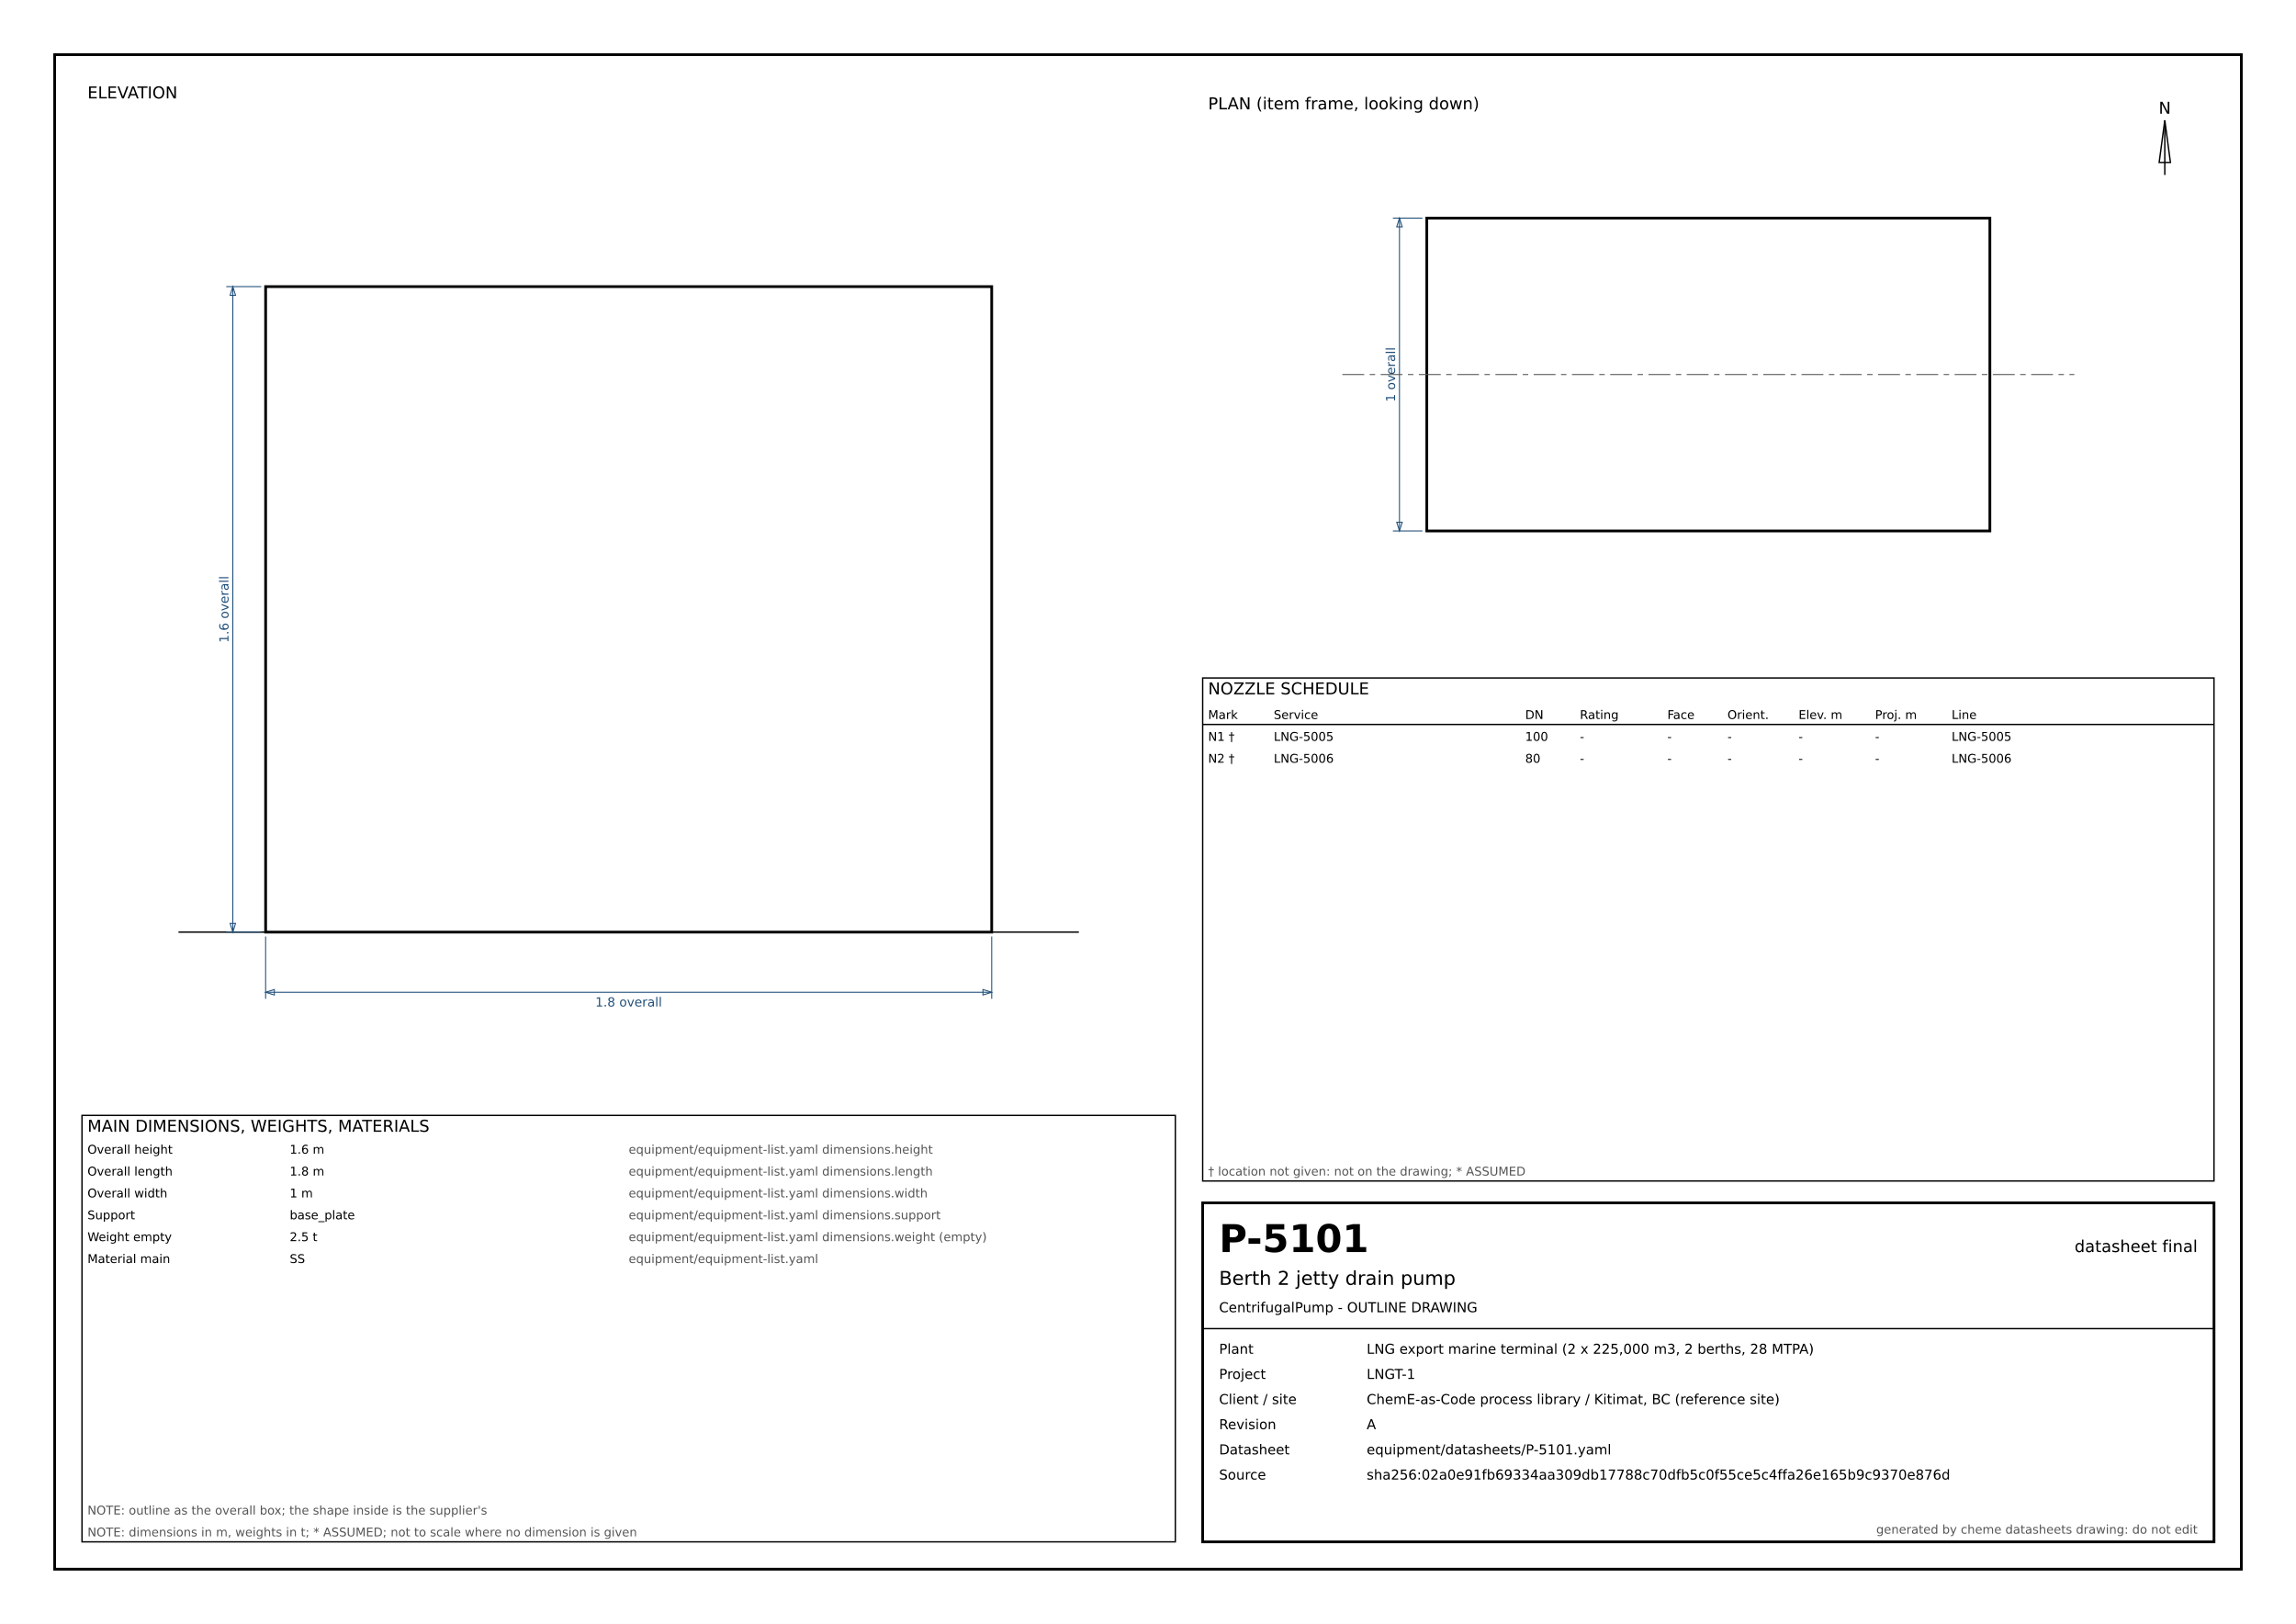
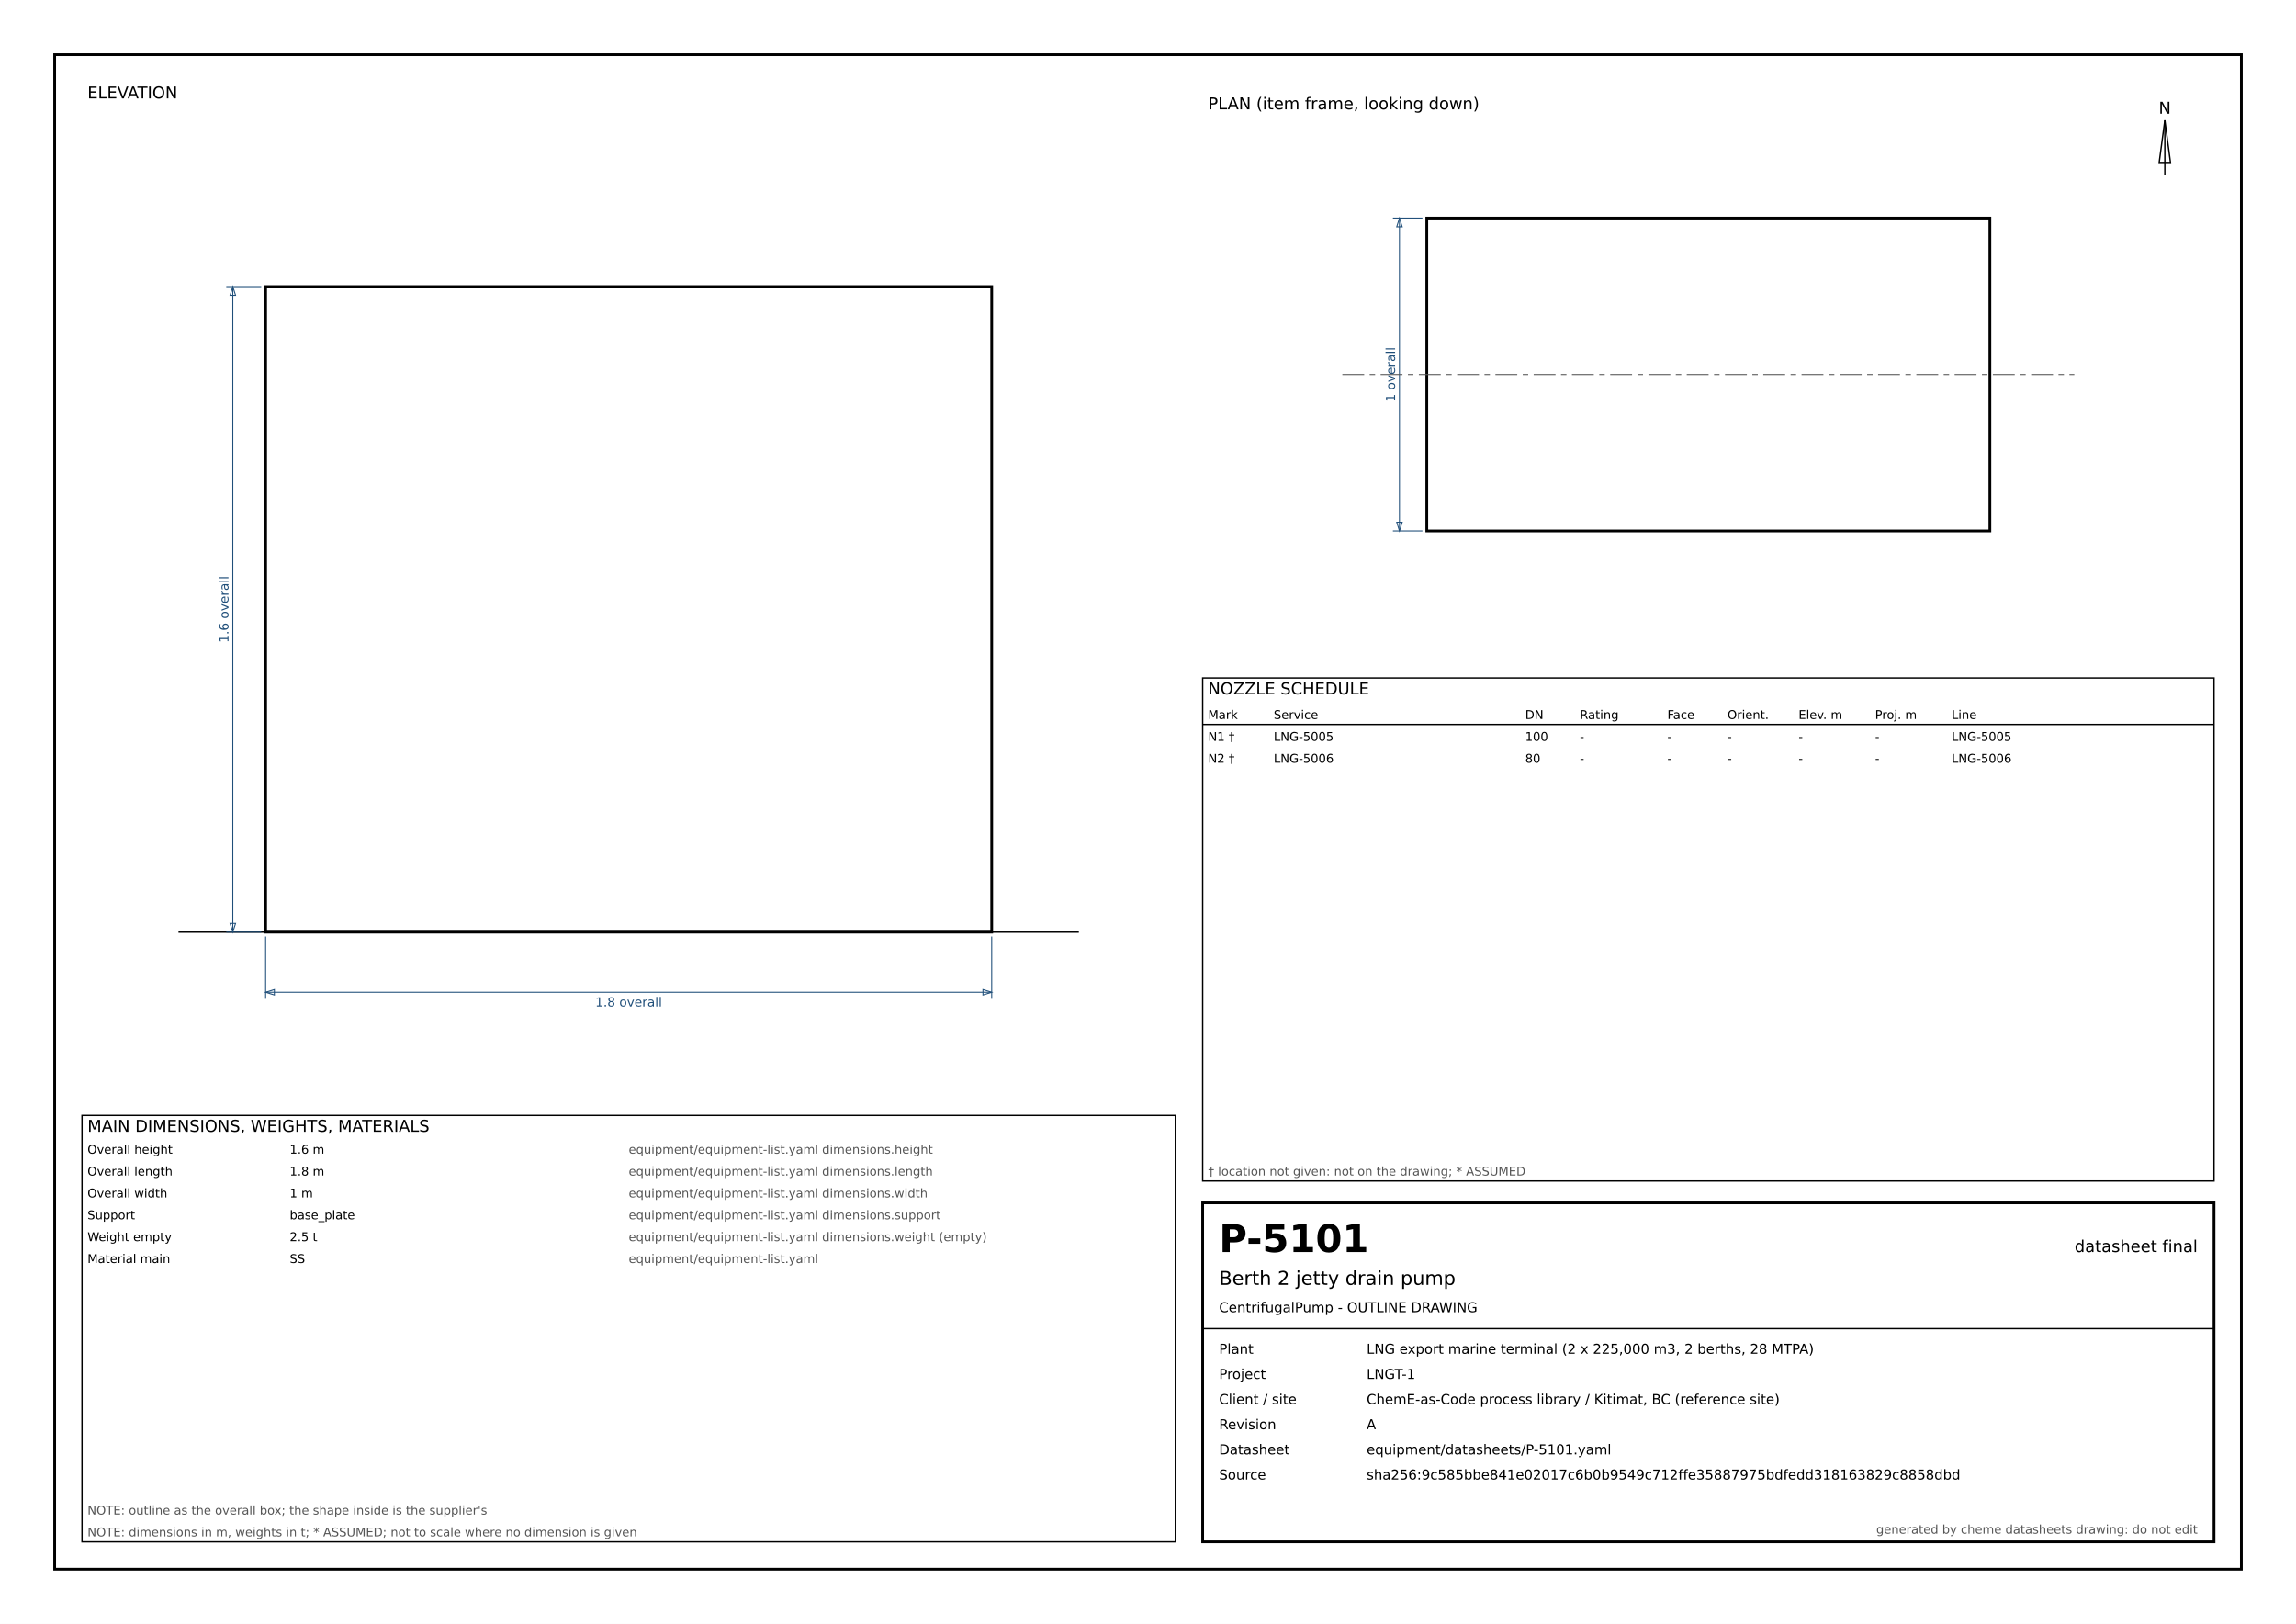
<svg xmlns="http://www.w3.org/2000/svg" width="420mm" height="297mm" viewBox="0 0 420 297">
  <style>
.frame{fill:none;stroke:#000;stroke-width:0.5}
.thin{fill:none;stroke:#000;stroke-width:0.25}
.outline{fill:#fff;stroke:#000;stroke-width:0.5}
.hidden{fill:none;stroke:#000;stroke-width:0.25;stroke-dasharray:1.5 1}
.centre{fill:none;stroke:#555;stroke-width:0.18;stroke-dasharray:4 1 1 1}
.tl{fill:none;stroke:#555;stroke-width:0.18;stroke-dasharray:2 1}
.dim{fill:none;stroke:#1f4e79;stroke-width:0.18}
.nozzle{fill:#fff;stroke:#b71c1c;stroke-width:0.35}
.section{fill:none;stroke:#2e7d32;stroke-width:0.25;stroke-dasharray:2 1}
text{font-family:'DejaVu Sans',Arial,Helvetica,sans-serif;fill:#000}
.t2{font-size:2.2px}.t25{font-size:2.5px}.t3{font-size:3px}.t35{font-size:3.5px}
.t5{font-size:5px;font-weight:bold}.t7{font-size:7px;font-weight:bold}
.dimt{font-size:2.3px;fill:#1f4e79}.nt{font-size:2.3px;fill:#b71c1c}
.note{font-size:2.2px;fill:#555}
.draft{font-size:40px;font-weight:bold;fill:#c62828;fill-opacity:0.12}
</style>
  <rect x="0" y="0" width="420" height="297" fill="#fff" />
  <rect x="10" y="10" width="400" height="277" class="frame" />
  <text x="16" y="18" class="t3" text-anchor="start">ELEVATION</text>
  <rect x="48.59" y="52.42" width="132.82" height="118.06" class="outline" />
  <line x1="32.65" y1="170.48" x2="197.35" y2="170.48" class="thin" />
  <line x1="48.59" y1="171.28" x2="48.59" y2="182.68" class="dim" />
  <line x1="181.41" y1="171.28" x2="181.41" y2="182.68" class="dim" />
  <line x1="48.59" y1="181.48" x2="181.41" y2="181.48" class="dim" />
  <path d="M48.59,181.48 l1.6,0.5 l0,-1 z" class="dim" />
  <path d="M181.41,181.48 l-1.6,0.5 l0,-1 z" class="dim" />
  <text x="115" y="184.08" class="dimt" text-anchor="middle">1.8 overall</text>
  <line x1="47.79" y1="170.48" x2="41.39" y2="170.48" class="dim" />
  <line x1="47.79" y1="52.42" x2="41.39" y2="52.42" class="dim" />
  <line x1="42.59" y1="170.48" x2="42.59" y2="52.42" class="dim" />
  <path d="M42.59,170.48 l0.5,-1.6 l-1,0 z" class="dim" />
  <path d="M42.59,52.42 l0.5,1.6 l-1,0 z" class="dim" />
  <text x="41.79" y="111.45" class="dimt" text-anchor="middle" transform="rotate(-90 41.79 111.45)">1.6 overall</text>
  <rect x="261" y="39.89" width="103" height="57.22" class="outline" />
  <line x1="260.2" y1="97.11" x2="254.8" y2="97.11" class="dim" />
  <line x1="260.2" y1="39.89" x2="254.8" y2="39.89" class="dim" />
  <line x1="256" y1="97.11" x2="256" y2="39.89" class="dim" />
  <path d="M256,97.11 l0.5,-1.6 l-1,0 z" class="dim" />
  <path d="M256,39.89 l0.5,1.6 l-1,0 z" class="dim" />
  <text x="255.2" y="68.5" class="dimt" text-anchor="middle" transform="rotate(-90 255.2 68.5)">1 overall</text>
  <line x1="245.55" y1="68.5" x2="379.45" y2="68.5" class="centre" />
  <line x1="396" y1="32" x2="396" y2="22" class="thin" />
  <path d="M396,22 L394.97,29.71 L397.03,29.71 z" class="thin" />
  <text x="396" y="20.8" class="t3" text-anchor="middle">N</text>
  <text x="221" y="20" class="t3" text-anchor="start">PLAN (item frame, looking down)</text>
  <text x="221" y="127" class="t3" text-anchor="start">NOZZLE SCHEDULE</text>
  <text x="221" y="131.5" class="t2" text-anchor="start">Mark</text>
  <text x="233" y="131.5" class="t2" text-anchor="start">Service</text>
  <text x="279" y="131.5" class="t2" text-anchor="start">DN</text>
  <text x="289" y="131.5" class="t2" text-anchor="start">Rating</text>
  <text x="305" y="131.5" class="t2" text-anchor="start">Face</text>
  <text x="316" y="131.5" class="t2" text-anchor="start">Orient.</text>
  <text x="329" y="131.5" class="t2" text-anchor="start">Elev. m</text>
  <text x="343" y="131.5" class="t2" text-anchor="start">Proj. m</text>
  <text x="357" y="131.5" class="t2" text-anchor="start">Line</text>
  <line x1="220" y1="132.5" x2="405" y2="132.5" class="thin" />
  <text x="221" y="135.5" class="t2" text-anchor="start">N1 †</text>
  <text x="233" y="135.5" class="t2" text-anchor="start">LNG-5005</text>
  <text x="279" y="135.5" class="t2" text-anchor="start">100</text>
  <text x="289" y="135.5" class="t2" text-anchor="start">-</text>
  <text x="305" y="135.5" class="t2" text-anchor="start">-</text>
  <text x="316" y="135.5" class="t2" text-anchor="start">-</text>
  <text x="329" y="135.5" class="t2" text-anchor="start">-</text>
  <text x="343" y="135.5" class="t2" text-anchor="start">-</text>
  <text x="357" y="135.5" class="t2" text-anchor="start">LNG-5005</text>
  <text x="221" y="139.5" class="t2" text-anchor="start">N2 †</text>
  <text x="233" y="139.5" class="t2" text-anchor="start">LNG-5006</text>
  <text x="279" y="139.5" class="t2" text-anchor="start">80</text>
  <text x="289" y="139.5" class="t2" text-anchor="start">-</text>
  <text x="305" y="139.5" class="t2" text-anchor="start">-</text>
  <text x="316" y="139.5" class="t2" text-anchor="start">-</text>
  <text x="329" y="139.5" class="t2" text-anchor="start">-</text>
  <text x="343" y="139.5" class="t2" text-anchor="start">-</text>
  <text x="357" y="139.5" class="t2" text-anchor="start">LNG-5006</text>
  <text x="221" y="215" class="note" text-anchor="start">† location not given: not on the drawing; * ASSUMED</text>
  <rect x="220" y="124" width="185" height="92" class="thin" />
  <text x="16" y="207" class="t3" text-anchor="start">MAIN DIMENSIONS, WEIGHTS, MATERIALS</text>
  <text x="16" y="211" class="t2" text-anchor="start">Overall height</text>
  <text x="53" y="211" class="t2" text-anchor="start">1.6 m</text>
  <text x="115" y="211" class="note" text-anchor="start">equipment/equipment-list.yaml dimensions.height</text>
  <text x="16" y="215" class="t2" text-anchor="start">Overall length</text>
  <text x="53" y="215" class="t2" text-anchor="start">1.8 m</text>
  <text x="115" y="215" class="note" text-anchor="start">equipment/equipment-list.yaml dimensions.length</text>
  <text x="16" y="219" class="t2" text-anchor="start">Overall width</text>
  <text x="53" y="219" class="t2" text-anchor="start">1 m</text>
  <text x="115" y="219" class="note" text-anchor="start">equipment/equipment-list.yaml dimensions.width</text>
  <text x="16" y="223" class="t2" text-anchor="start">Support</text>
  <text x="53" y="223" class="t2" text-anchor="start">base_plate</text>
  <text x="115" y="223" class="note" text-anchor="start">equipment/equipment-list.yaml dimensions.support</text>
  <text x="16" y="227" class="t2" text-anchor="start">Weight empty</text>
  <text x="53" y="227" class="t2" text-anchor="start">2.5 t</text>
  <text x="115" y="227" class="note" text-anchor="start">equipment/equipment-list.yaml dimensions.weight (empty)</text>
  <text x="16" y="231" class="t2" text-anchor="start">Material main</text>
  <text x="53" y="231" class="t2" text-anchor="start">SS</text>
  <text x="115" y="231" class="note" text-anchor="start">equipment/equipment-list.yaml</text>
  <text x="16" y="277" class="note" text-anchor="start">NOTE: outline as the overall box; the shape inside is the supplier's</text>
  <text x="16" y="281" class="note" text-anchor="start">NOTE: dimensions in m, weights in t; * ASSUMED; not to scale where no dimension is given</text>
  <rect x="15" y="204" width="200" height="78" class="thin" />
  <rect x="220" y="220" width="185" height="62" class="frame" />
  <text x="223" y="229" class="t7" text-anchor="start">P-5101</text>
  <text x="223" y="235" class="t35" text-anchor="start">Berth 2 jetty drain pump</text>
  <text x="223" y="240" class="t25" text-anchor="start">CentrifugalPump - OUTLINE DRAWING</text>
  <line x1="220" y1="243" x2="405" y2="243" class="thin" />
  <text x="223" y="247.6" class="t25" text-anchor="start">Plant</text>
  <text x="250" y="247.6" class="t25" text-anchor="start">LNG export marine terminal (2 x 225,000 m3, 2 berths, 28 MTPA)</text>
  <text x="223" y="252.2" class="t25" text-anchor="start">Project</text>
  <text x="250" y="252.2" class="t25" text-anchor="start">LNGT-1</text>
  <text x="223" y="256.8" class="t25" text-anchor="start">Client / site</text>
  <text x="250" y="256.8" class="t25" text-anchor="start">ChemE-as-Code process library / Kitimat, BC (reference site)</text>
  <text x="223" y="261.4" class="t25" text-anchor="start">Revision</text>
  <text x="250" y="261.4" class="t25" text-anchor="start">A</text>
  <text x="223" y="266" class="t25" text-anchor="start">Datasheet</text>
  <text x="250" y="266" class="t25" text-anchor="start">equipment/datasheets/P-5101.yaml</text>
  <text x="223" y="270.6" class="t25" text-anchor="start">Source</text>
-   <text x="250" y="270.6" class="t25" text-anchor="start">sha256:02a0e91fb69334aa309db17788c70dfb5c0f55ce5c4ffa26e165b9c9370e876d</text>
+   <text x="250" y="270.6" class="t25" text-anchor="start">sha256:9c585bbe841e02017c6b0b9549c712ffe35887975bdfedd318163829c8858dbd</text>
  <text x="402" y="229" class="t3" text-anchor="end">datasheet final</text>
  <text x="402" y="280.5" class="note" text-anchor="end">generated by cheme datasheets drawing: do not edit</text>
</svg>
